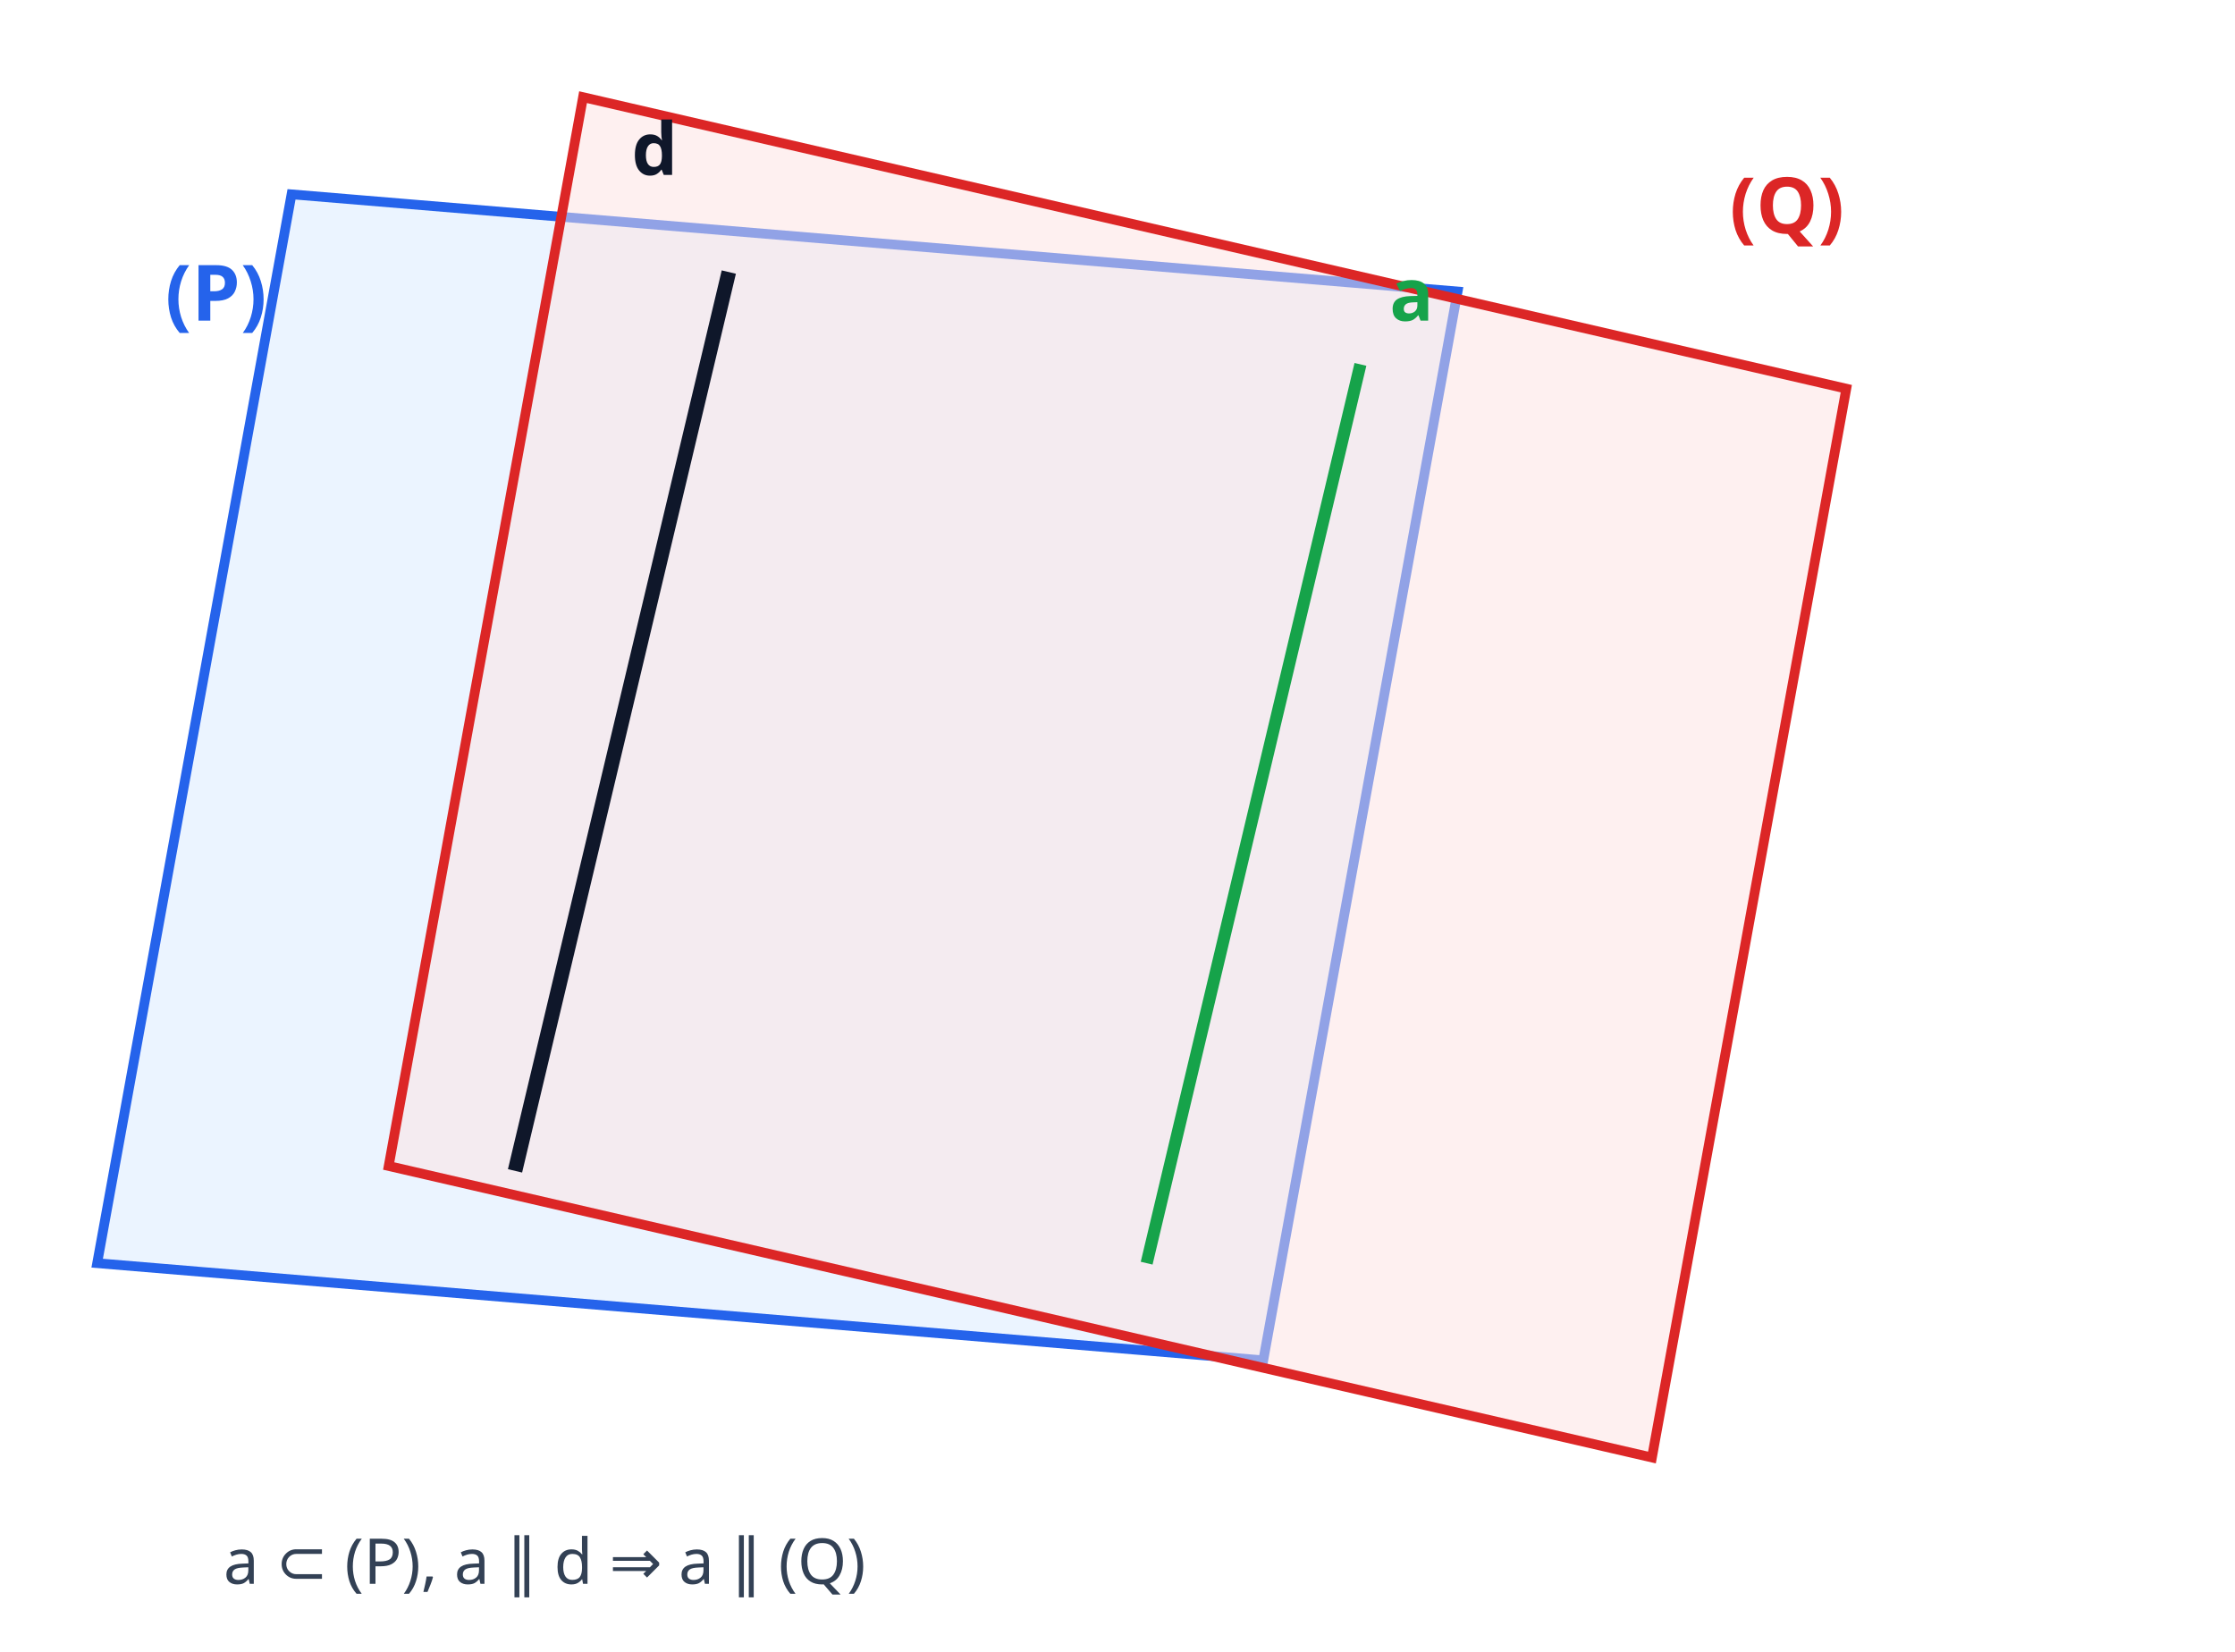
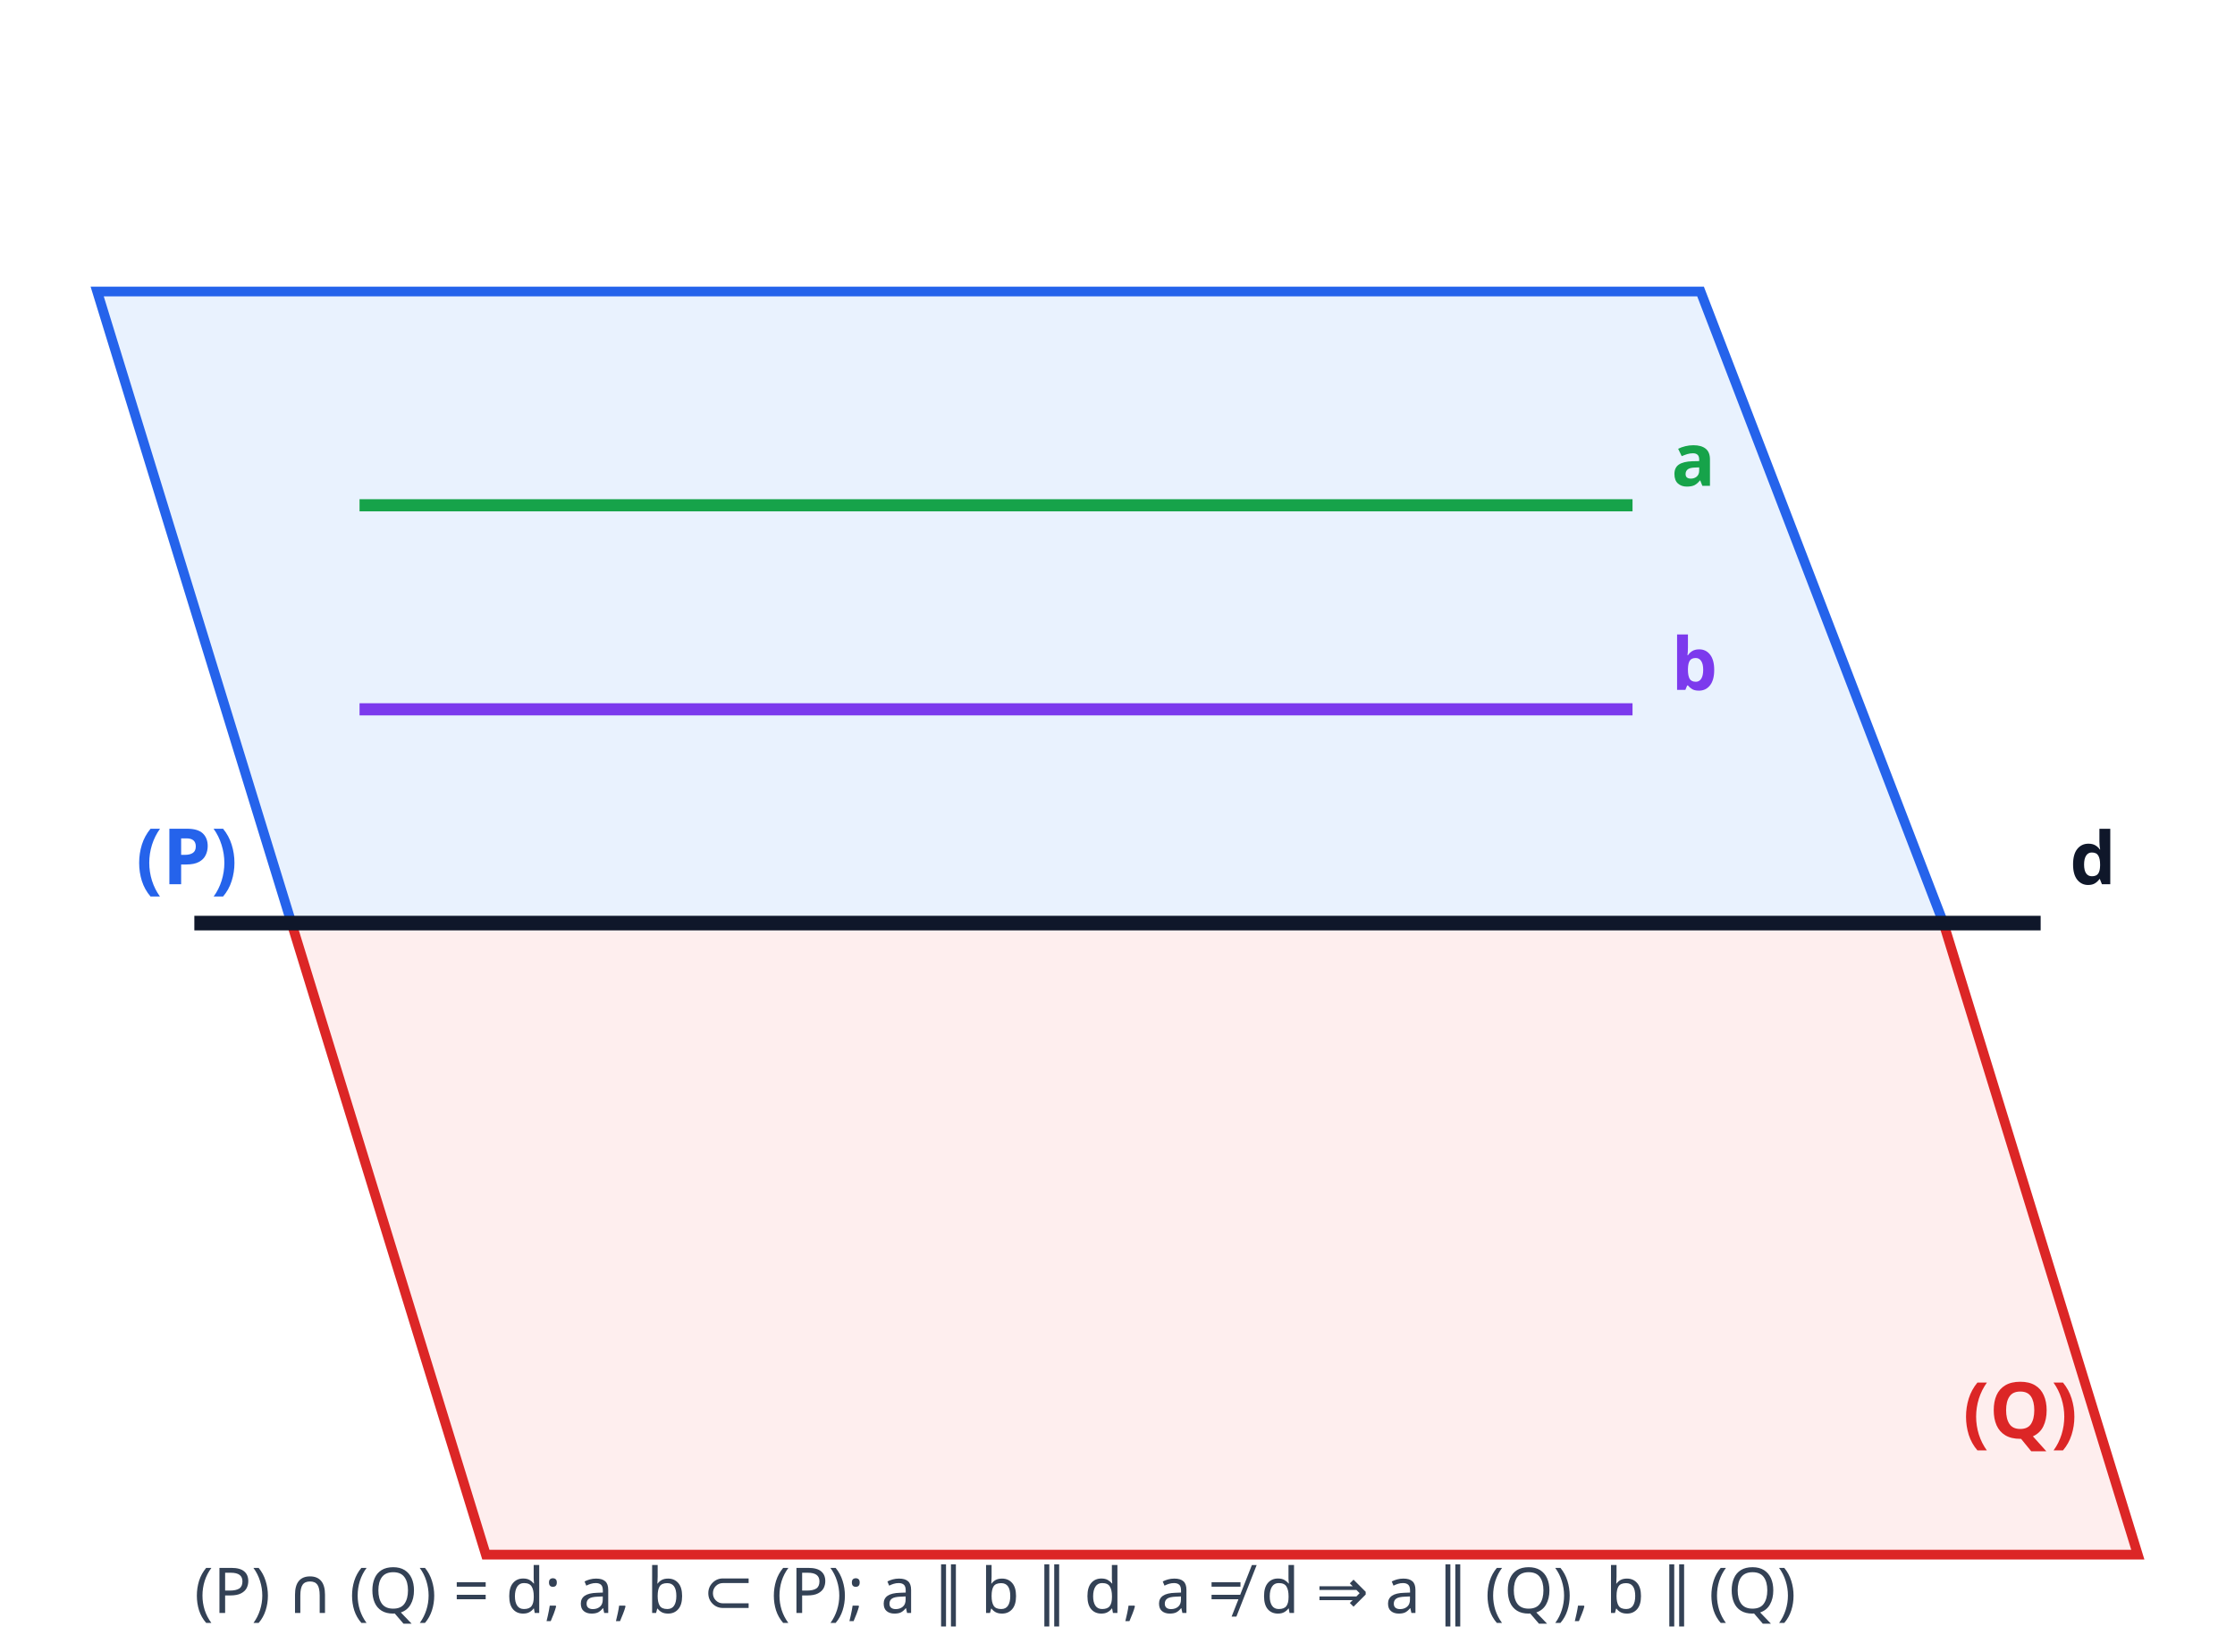
- <svg xmlns="http://www.w3.org/2000/svg" viewBox="0 0 460 340" role="img" aria-label="Hai mặt phẳng P và Q cắt nhau theo giao tuyến d; đường thẳng a nằm trong P và song song với d">
-   <polygon points="60,40 300,60 260,280 20,260" fill="#dbeafe" fill-opacity="0.55" stroke="#2563eb" stroke-width="2" />
-   <polygon points="120,20 380,80 340,300 80,240" fill="#fee2e2" fill-opacity="0.5" stroke="#dc2626" stroke-width="2" />
-   <line x1="150" y1="56" x2="106" y2="241" stroke="#0f172a" stroke-width="3" />
-   <line x1="280" y1="75" x2="236" y2="260" stroke="#16a34a" stroke-width="2.5" />
-   <text x="34" y="66" font-size="16" font-weight="700" font-family="ui-sans-serif, system-ui, sans-serif" fill="#2563eb">(P)</text>
-   <text x="356" y="48" font-size="16" font-weight="700" font-family="ui-sans-serif, system-ui, sans-serif" fill="#dc2626">(Q)</text>
-   <text x="130" y="36" font-size="15" font-weight="700" font-family="ui-sans-serif, system-ui, sans-serif" fill="#0f172a">d</text>
-   <text x="286" y="66" font-size="15" font-weight="700" font-family="ui-sans-serif, system-ui, sans-serif" fill="#16a34a">a</text>
-   <text x="46" y="326" font-size="13" font-family="ui-sans-serif, system-ui, sans-serif" fill="#334155">a ⊂ (P), a ∥ d ⇒ a ∥ (Q)</text>
+ <svg xmlns="http://www.w3.org/2000/svg" viewBox="0 0 460 340" role="img" aria-label="Hai mặt phẳng P và Q cắt nhau theo giao tuyến d; trong P có hai đường a, b song song với d và khác d">
+   <polygon points="60,190 400,190 350,60 20,60" fill="#dbeafe" fill-opacity="0.6" stroke="#2563eb" stroke-width="2" />
+   <polygon points="60,190 400,190 440,320 100,320" fill="#fee2e2" fill-opacity="0.6" stroke="#dc2626" stroke-width="2" />
+   <line x1="40" y1="190" x2="420" y2="190" stroke="#0f172a" stroke-width="3" />
+   <line x1="74" y1="104" x2="336" y2="104" stroke="#16a34a" stroke-width="2.5" />
+   <line x1="74" y1="146" x2="336" y2="146" stroke="#7c3aed" stroke-width="2.5" />
+   <text x="28" y="182" font-size="16" font-weight="700" font-family="ui-sans-serif, system-ui, sans-serif" fill="#2563eb">(P)</text>
+   <text x="404" y="296" font-size="16" font-weight="700" font-family="ui-sans-serif, system-ui, sans-serif" fill="#dc2626">(Q)</text>
+   <text x="426" y="182" font-size="15" font-weight="700" font-family="ui-sans-serif, system-ui, sans-serif" fill="#0f172a">d</text>
+   <text x="344" y="100" font-size="15" font-weight="700" font-family="ui-sans-serif, system-ui, sans-serif" fill="#16a34a">a</text>
+   <text x="344" y="142" font-size="15" font-weight="700" font-family="ui-sans-serif, system-ui, sans-serif" fill="#7c3aed">b</text>
+   <text x="40" y="332" font-size="13" font-family="ui-sans-serif, system-ui, sans-serif" fill="#334155">(P) ∩ (Q) = d; a, b ⊂ (P); a ∥ b ∥ d, a ≠ d ⇒ a ∥ (Q), b ∥ (Q)</text>
</svg>
